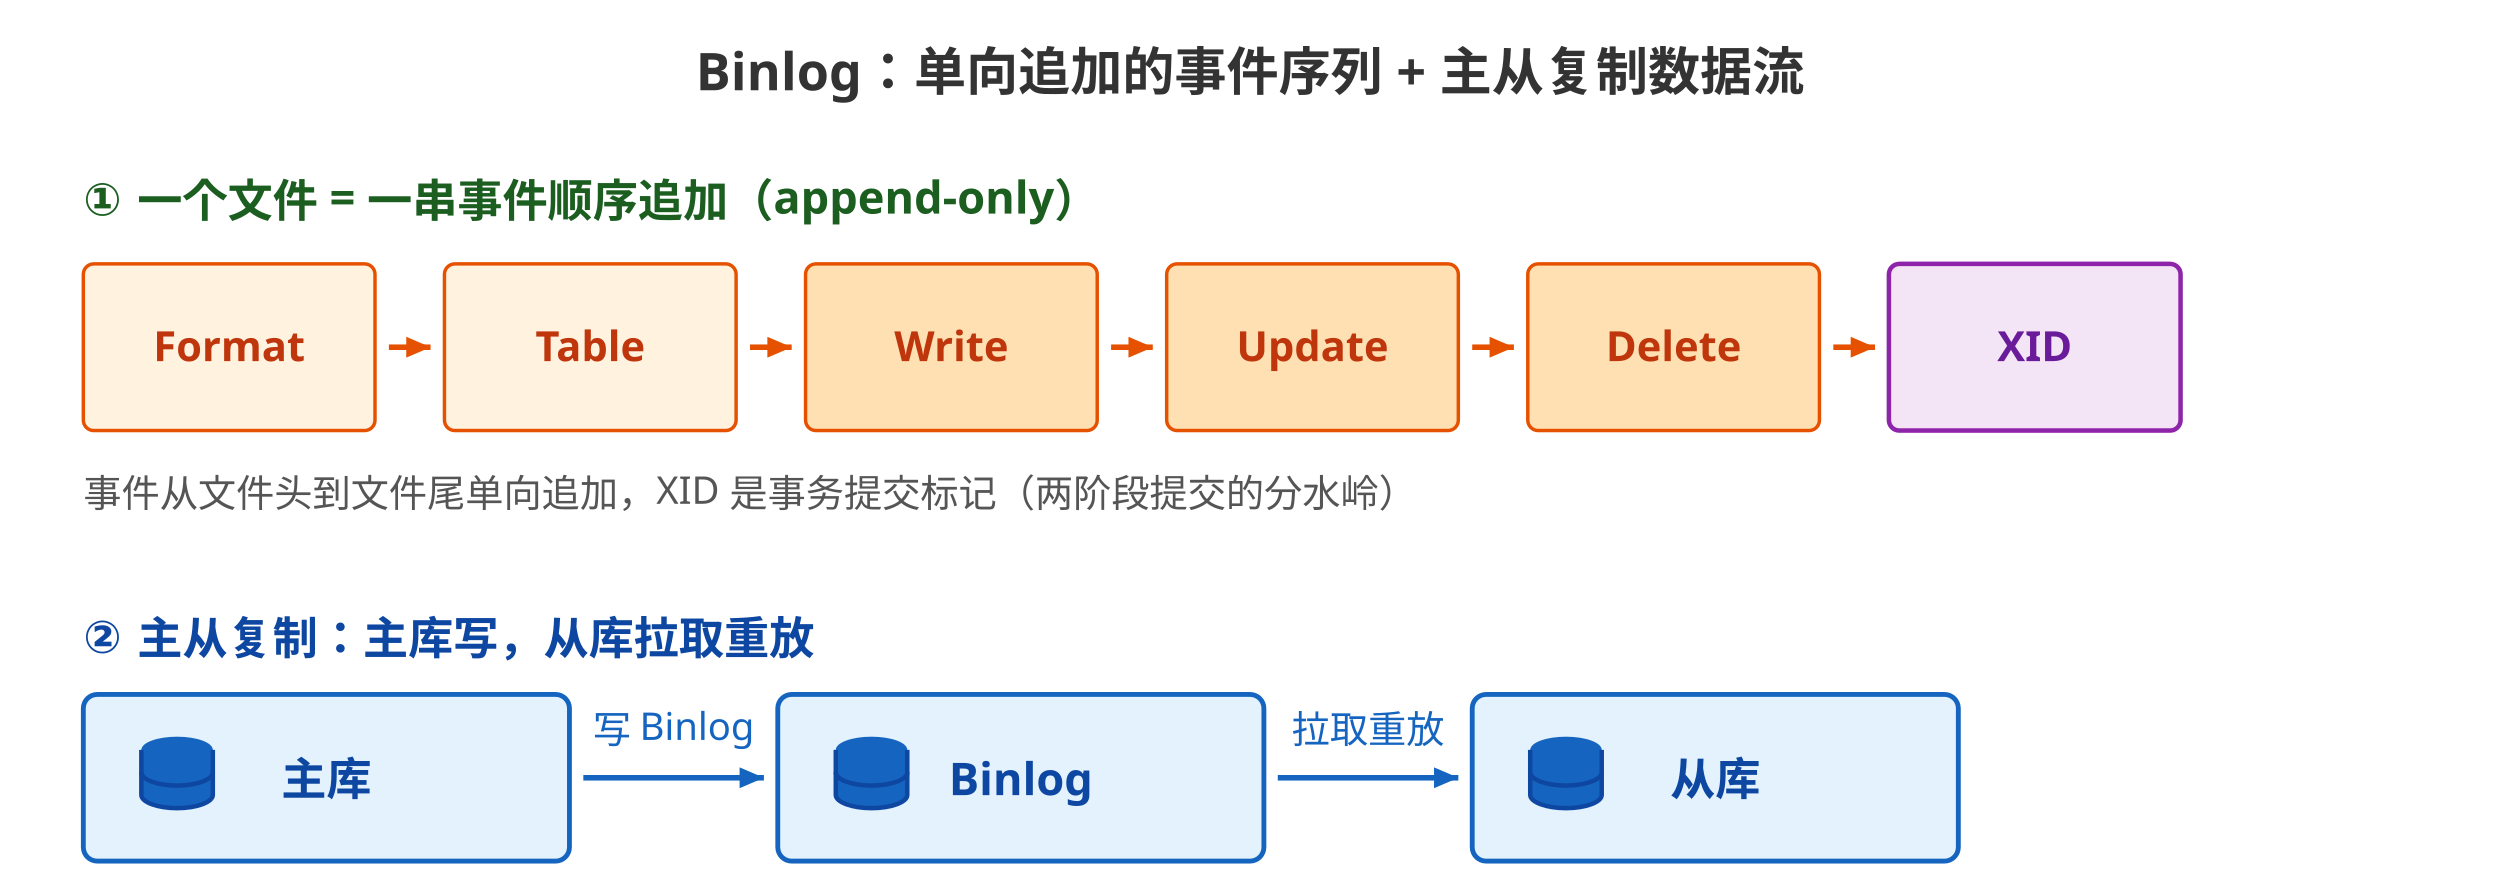
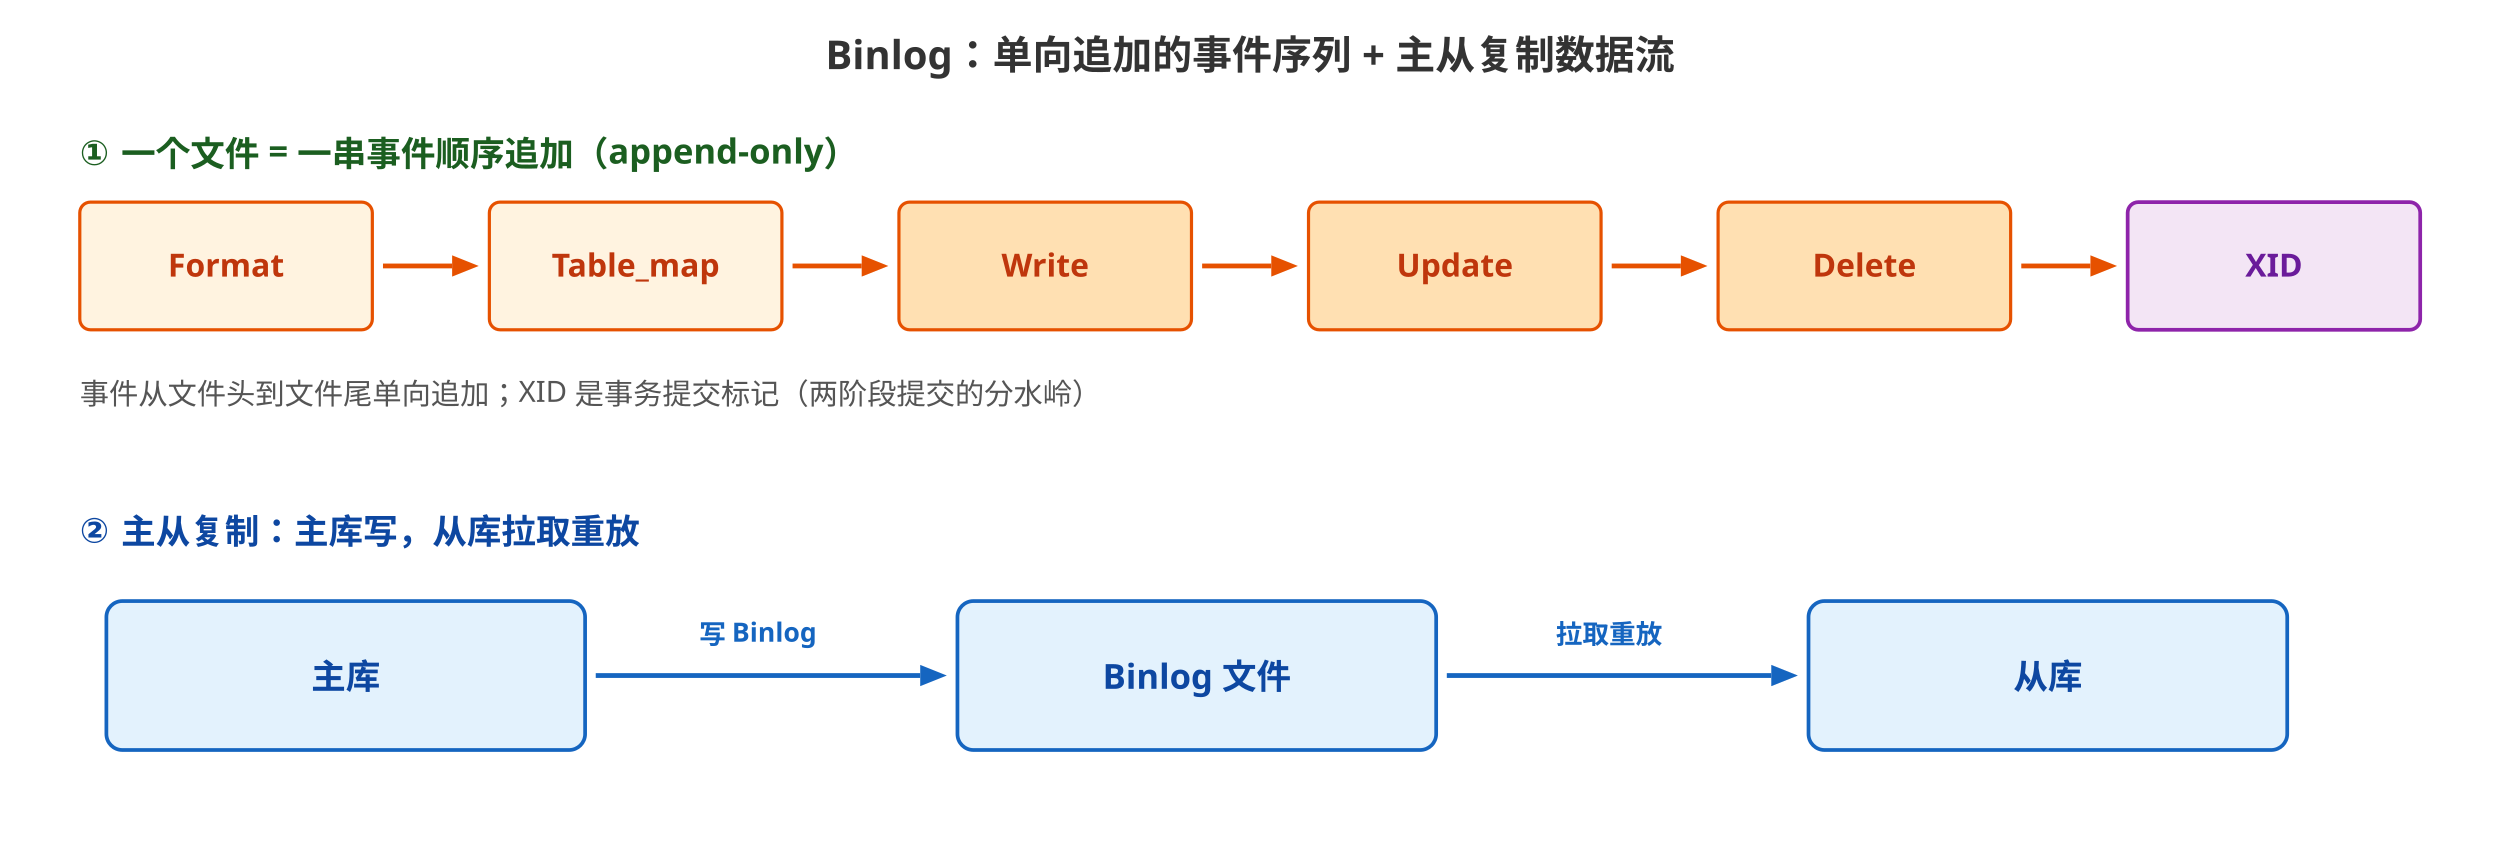
- <svg xmlns="http://www.w3.org/2000/svg" viewBox="0 0 720 256" font-family="'Noto Sans SC','PingFang SC','Microsoft YaHei',sans-serif" font-size="13">
+ <svg xmlns="http://www.w3.org/2000/svg" viewBox="0 0 940 320" font-family="'Noto Sans SC','PingFang SC','Microsoft YaHei',sans-serif" font-size="11">
  <defs>
-     <marker id="arrAppend" markerWidth="10" markerHeight="10" refX="7" refY="3" orient="auto" markerUnits="userSpaceOnUse">
-       <path d="M0,0 L7,3 L0,6 Z" fill="#e65100" />
+     <marker id="arrOrange" markerWidth="10" markerHeight="8" refX="0" refY="4" orient="auto" markerUnits="userSpaceOnUse">
+       <path d="M0,0 L10,4 L0,8 Z" fill="#e65100" />
    </marker>
-     <marker id="arrRepl" markerWidth="10" markerHeight="10" refX="7" refY="3" orient="auto" markerUnits="userSpaceOnUse">
-       <path d="M0,0 L7,3 L0,6 Z" fill="#1565c0" />
+     <marker id="arrBlue" markerWidth="10" markerHeight="8" refX="0" refY="4" orient="auto" markerUnits="userSpaceOnUse">
+       <path d="M0,0 L10,4 L0,8 Z" fill="#1565c0" />
    </marker>
-     <symbol id="dbIcon" viewBox="0 0 24 24">
-       <ellipse cx="12" cy="5.5" rx="9.5" ry="3.5" fill="#1565c0" />
-       <path d="M2.5 5.5 v12 c0 1.9 4.3 3.5 9.5 3.5 s9.5-1.6 9.5-3.5 v-12" fill="#1565c0" />
-       <path d="M2.5 5.5 v12 c0 1.9 4.3 3.5 9.5 3.5 s9.5-1.6 9.5-3.5 v-12" fill="none" stroke="#0d47a1" stroke-width="1.2" />
-       <path d="M2.5 11.5 c0 1.9 4.3 3.5 9.5 3.5 s9.5-1.6 9.5-3.5" fill="none" stroke="#0d47a1" stroke-width="1.2" />
-     </symbol>
  </defs>
-   <text x="360" y="26" text-anchor="middle" font-size="15" font-weight="bold" fill="#333333">Binlog：单向追加的事件序列 + 主从复制数据流</text>
-   <text x="24" y="62" fill="#1b5e20" font-size="13" font-weight="bold">① 一个文件 = 一串事件顺序追加（append-only）</text>
-   <rect x="24" y="76" width="84" height="48" rx="3" fill="#fff3e0" stroke="#e65100" stroke-width="1" />
-   <text x="66" y="104" text-anchor="middle" fill="#bf360c" font-size="12" font-weight="bold">Format</text>
-   <line x1="112" y1="100" x2="124" y2="100" stroke="#e65100" stroke-width="1.6" marker-end="url(#arrAppend)" />
-   <rect x="128" y="76" width="84" height="48" rx="3" fill="#fff3e0" stroke="#e65100" stroke-width="1" />
-   <text x="170" y="104" text-anchor="middle" fill="#bf360c" font-size="12" font-weight="bold">Table</text>
-   <line x1="216" y1="100" x2="228" y2="100" stroke="#e65100" stroke-width="1.6" marker-end="url(#arrAppend)" />
-   <rect x="232" y="76" width="84" height="48" rx="3" fill="#ffe0b2" stroke="#e65100" stroke-width="1" />
-   <text x="274" y="104" text-anchor="middle" fill="#bf360c" font-size="12" font-weight="bold">Write</text>
-   <line x1="320" y1="100" x2="332" y2="100" stroke="#e65100" stroke-width="1.6" marker-end="url(#arrAppend)" />
-   <rect x="336" y="76" width="84" height="48" rx="3" fill="#ffe0b2" stroke="#e65100" stroke-width="1" />
-   <text x="378" y="104" text-anchor="middle" fill="#bf360c" font-size="12" font-weight="bold">Update</text>
-   <line x1="424" y1="100" x2="436" y2="100" stroke="#e65100" stroke-width="1.6" marker-end="url(#arrAppend)" />
-   <rect x="440" y="76" width="84" height="48" rx="3" fill="#ffe0b2" stroke="#e65100" stroke-width="1" />
-   <text x="482" y="104" text-anchor="middle" fill="#bf360c" font-size="12" font-weight="bold">Delete</text>
-   <line x1="528" y1="100" x2="540" y2="100" stroke="#e65100" stroke-width="1.6" marker-end="url(#arrAppend)" />
-   <rect x="544" y="76" width="84" height="48" rx="3" fill="#f3e5f5" stroke="#8e24aa" stroke-width="1.3" />
-   <text x="586" y="104" text-anchor="middle" fill="#6a1b9a" font-size="12" font-weight="bold">XID</text>
-   <text x="24" y="146" fill="#555555" font-size="11">事件从文件头到文件尾单向追加，XID 是事务提交标记（两阶段提交的分水岭）</text>
-   <text x="24" y="188" fill="#0d47a1" font-size="13" font-weight="bold">② 主从复制：主库写，从库拉取重放</text>
-   <rect x="24" y="200" width="140" height="48" rx="4" fill="#e3f2fd" stroke="#1565c0" stroke-width="1.4" />
-   <use href="#dbIcon" x="38" y="210" width="26" height="26" />
-   <text x="94" y="229" text-anchor="middle" fill="#0d47a1" font-size="13" font-weight="bold">主库</text>
-   <line x1="168" y1="224" x2="220" y2="224" stroke="#1565c0" stroke-width="1.6" marker-end="url(#arrRepl)" />
-   <text x="194" y="214" text-anchor="middle" fill="#1565c0" font-size="11">写 Binlog</text>
-   <rect x="224" y="200" width="140" height="48" rx="4" fill="#e3f2fd" stroke="#1565c0" stroke-width="1.4" />
-   <use href="#dbIcon" x="238" y="210" width="26" height="26" />
-   <text x="294" y="229" text-anchor="middle" fill="#0d47a1" font-size="13" font-weight="bold">Binlog</text>
-   <line x1="368" y1="224" x2="420" y2="224" stroke="#1565c0" stroke-width="1.6" marker-end="url(#arrRepl)" />
-   <text x="394" y="214" text-anchor="middle" fill="#1565c0" font-size="11">拉取重放</text>
-   <rect x="424" y="200" width="140" height="48" rx="4" fill="#e3f2fd" stroke="#1565c0" stroke-width="1.4" />
-   <use href="#dbIcon" x="438" y="210" width="26" height="26" />
-   <text x="494" y="229" text-anchor="middle" fill="#0d47a1" font-size="13" font-weight="bold">从库</text>
+   <text x="470" y="26" text-anchor="middle" font-size="15" font-weight="bold" fill="#333333">Binlog：单向追加的事件序列 + 主从复制数据流</text>
+   <text x="30" y="62" fill="#1b5e20" font-size="13" font-weight="bold">① 一个文件 = 一串事件顺序追加（append-only）</text>
+   <rect x="30" y="76" width="110" height="48" rx="4" fill="#fff3e0" stroke="#e65100" stroke-width="1.2" />
+   <text x="85" y="104" text-anchor="middle" fill="#bf360c" font-size="12" font-weight="bold">Format</text>
+   <line x1="144" y1="100" x2="170" y2="100" stroke="#e65100" stroke-width="1.8" marker-end="url(#arrOrange)" />
+   <rect x="184" y="76" width="110" height="48" rx="4" fill="#fff3e0" stroke="#e65100" stroke-width="1.2" />
+   <text x="239" y="104" text-anchor="middle" fill="#bf360c" font-size="12" font-weight="bold">Table_map</text>
+   <line x1="298" y1="100" x2="324" y2="100" stroke="#e65100" stroke-width="1.8" marker-end="url(#arrOrange)" />
+   <rect x="338" y="76" width="110" height="48" rx="4" fill="#ffe0b2" stroke="#e65100" stroke-width="1.2" />
+   <text x="393" y="104" text-anchor="middle" fill="#bf360c" font-size="12" font-weight="bold">Write</text>
+   <line x1="452" y1="100" x2="478" y2="100" stroke="#e65100" stroke-width="1.8" marker-end="url(#arrOrange)" />
+   <rect x="492" y="76" width="110" height="48" rx="4" fill="#ffe0b2" stroke="#e65100" stroke-width="1.2" />
+   <text x="547" y="104" text-anchor="middle" fill="#bf360c" font-size="12" font-weight="bold">Update</text>
+   <line x1="606" y1="100" x2="632" y2="100" stroke="#e65100" stroke-width="1.8" marker-end="url(#arrOrange)" />
+   <rect x="646" y="76" width="110" height="48" rx="4" fill="#ffe0b2" stroke="#e65100" stroke-width="1.2" />
+   <text x="701" y="104" text-anchor="middle" fill="#bf360c" font-size="12" font-weight="bold">Delete</text>
+   <line x1="760" y1="100" x2="786" y2="100" stroke="#e65100" stroke-width="1.8" marker-end="url(#arrOrange)" />
+   <rect x="800" y="76" width="110" height="48" rx="4" fill="#f3e5f5" stroke="#8e24aa" stroke-width="1.4" />
+   <text x="855" y="104" text-anchor="middle" fill="#6a1b9a" font-size="12" font-weight="bold">XID</text>
+   <text x="30" y="152" fill="#555555" font-size="11">事件从文件头到文件尾单向追加；XID 是事务提交标记（两阶段提交的分水岭）</text>
+   <text x="30" y="204" fill="#0d47a1" font-size="13" font-weight="bold">② 主从复制：主库写，从库拉取重放</text>
+   <rect x="40" y="226" width="180" height="56" rx="6" fill="#e3f2fd" stroke="#1565c0" stroke-width="1.4" />
+   <text x="130" y="259" text-anchor="middle" fill="#0d47a1" font-size="13" font-weight="bold">主库</text>
+   <line x1="224" y1="254" x2="346" y2="254" stroke="#1565c0" stroke-width="1.8" marker-end="url(#arrBlue)" />
+   <text x="285" y="242" text-anchor="middle" fill="#1565c0" font-size="10" font-weight="bold">写 Binlog</text>
+   <rect x="360" y="226" width="180" height="56" rx="6" fill="#e3f2fd" stroke="#1565c0" stroke-width="1.4" />
+   <text x="450" y="259" text-anchor="middle" fill="#0d47a1" font-size="13" font-weight="bold">Binlog 文件</text>
+   <line x1="544" y1="254" x2="666" y2="254" stroke="#1565c0" stroke-width="1.8" marker-end="url(#arrBlue)" />
+   <text x="605" y="242" text-anchor="middle" fill="#1565c0" font-size="10" font-weight="bold">拉取重放</text>
+   <rect x="680" y="226" width="180" height="56" rx="6" fill="#e3f2fd" stroke="#1565c0" stroke-width="1.4" />
+   <text x="770" y="259" text-anchor="middle" fill="#0d47a1" font-size="13" font-weight="bold">从库</text>
</svg>
